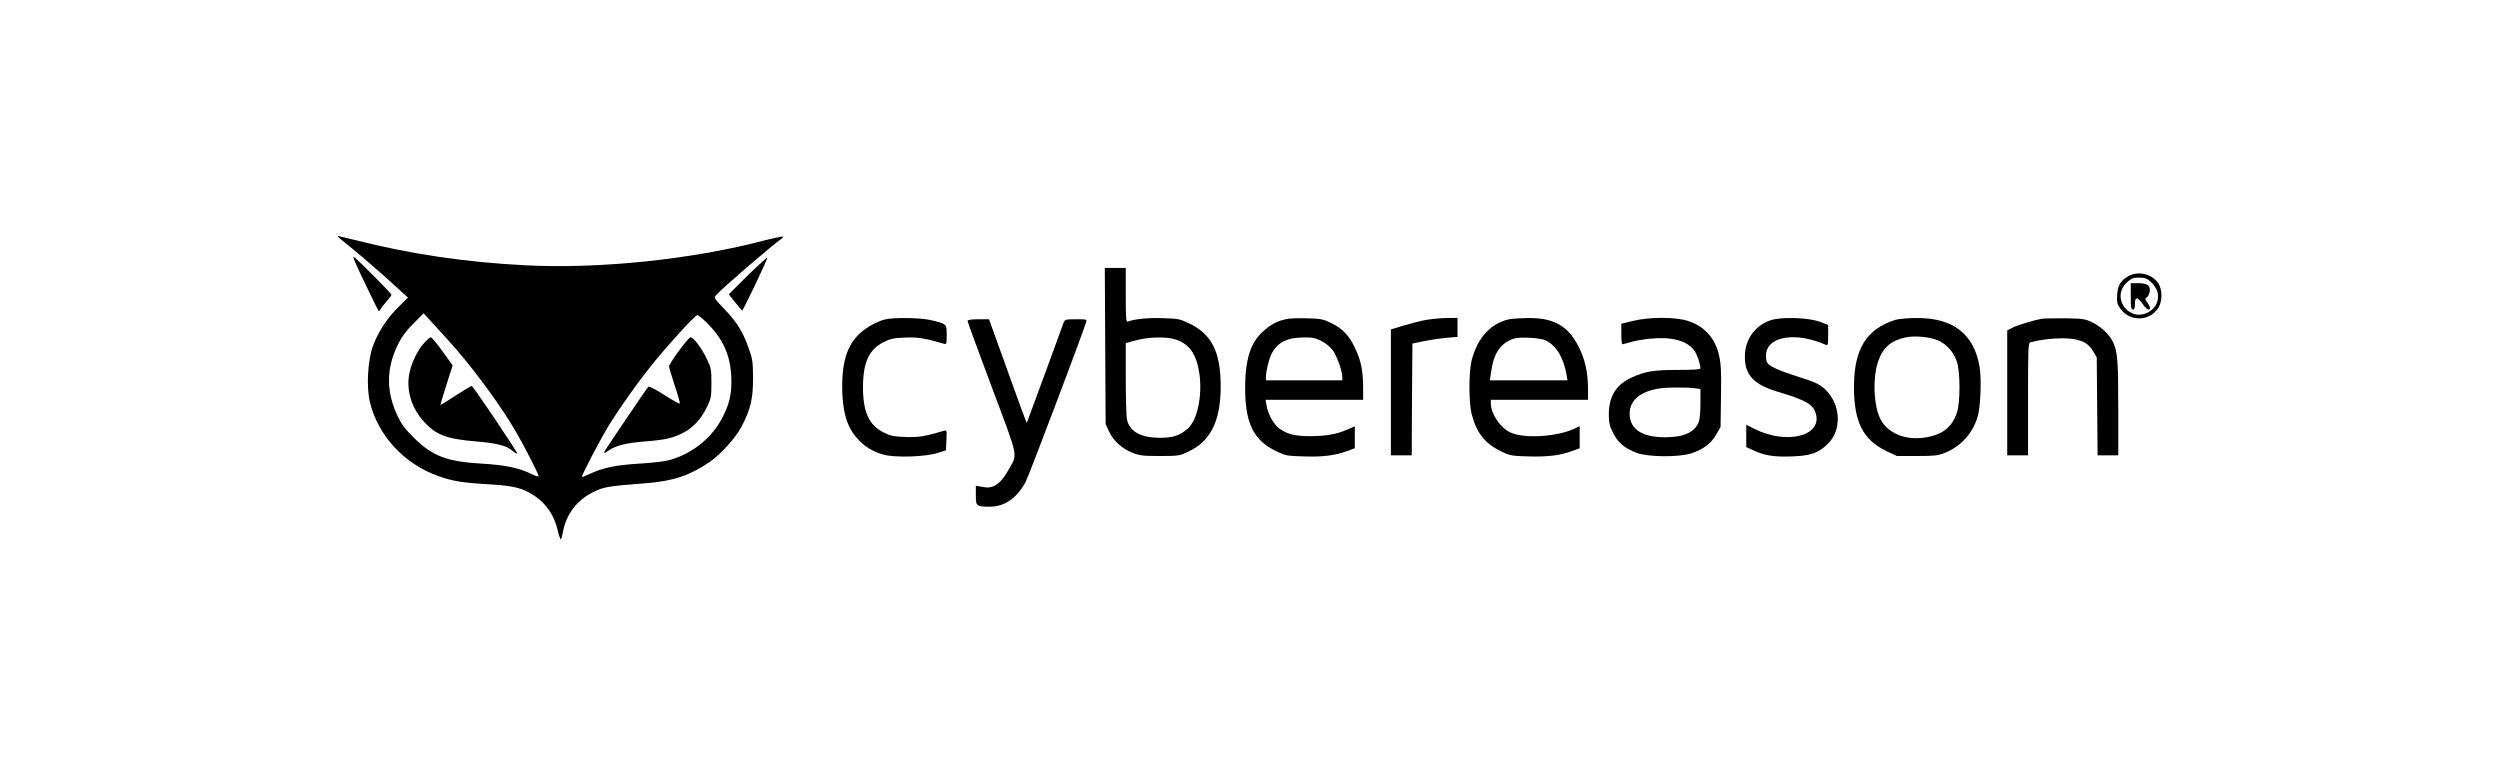
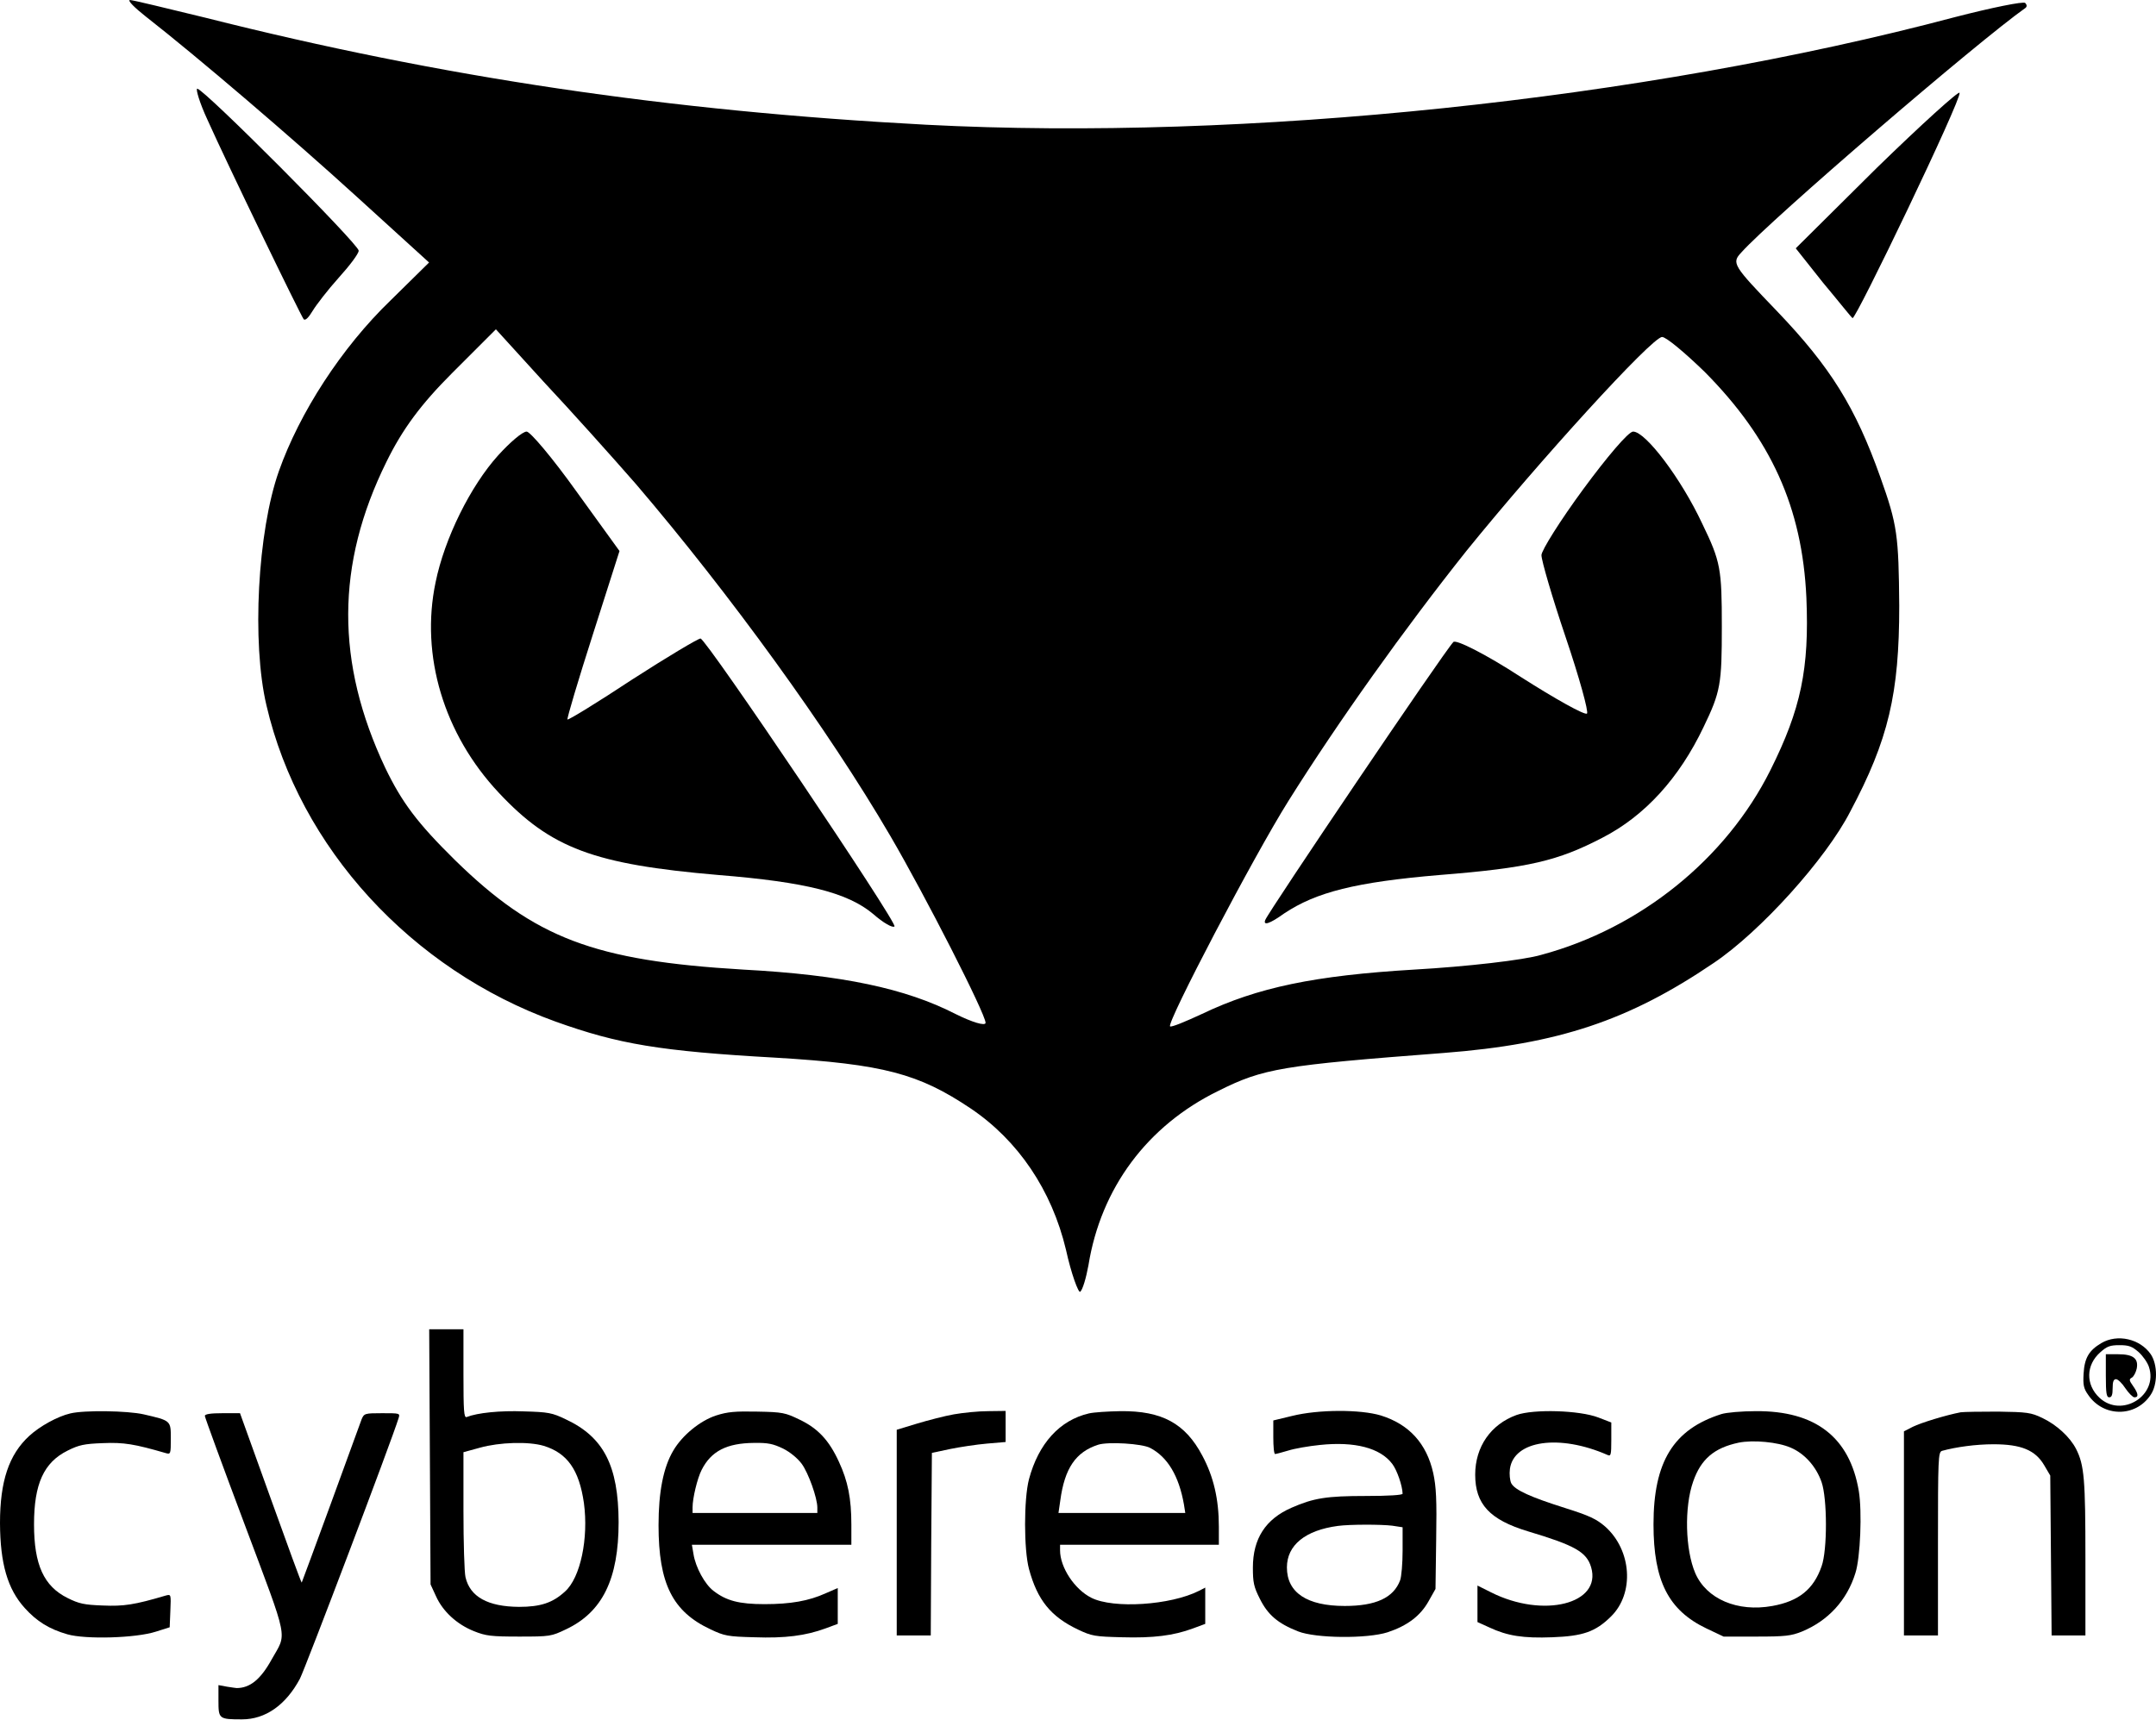
- <svg xmlns="http://www.w3.org/2000/svg" version="1.0" width="1801pt" height="559pt" viewBox="0 0 1801 559" preserveAspectRatio="xMidYMid meet">
-   <g transform="translate(0,559) scale(0.1,-0.1)" fill="#000000" stroke="none">
-     <path d="M2460 3862 c87 -68 245 -203 357 -305 l122 -111 -65 -64 c-83 -80 -154 -190 -189 -289 -36 -102 -46 -290 -21 -396 56 -241 245 -447 489 -535 106 -38 176 -50 372 -61 183 -11 242 -27 330 -86 80 -54 137 -138 161 -239 9 -41 21 -73 24 -71 4 3 10 23 14 45 21 130 99 236 220 295 76 38 107 43 381 64 194 15 313 55 456 152 79 53 190 176 231 256 65 122 83 200 83 348 -1 119 -3 137 -32 218 -42 118 -84 186 -175 281 -74 77 -77 81 -60 99 50 56 400 357 481 414 2 2 2 5 -1 8 -3 3 -57 -8 -119 -24 -527 -140 -1201 -210 -1739 -182 -434 23 -819 80 -1219 181 -66 16 -123 30 -128 30 -4 -1 8 -13 27 -28z m829 -791 c158 -185 325 -415 430 -595 59 -101 161 -301 161 -316 0 -6 -23 1 -51 15 -84 43 -191 66 -359 75 -252 15 -352 53 -487 185 -64 63 -90 98 -118 156 -84 178 -84 344 2 518 27 55 58 97 111 150 l74 74 81 -89 c45 -48 115 -126 156 -173z m1807 190 c112 -113 165 -229 172 -382 5 -120 -9 -188 -61 -292 -75 -150 -220 -267 -387 -312 -30 -9 -127 -20 -215 -25 -168 -10 -265 -30 -359 -75 -28 -13 -52 -23 -54 -21 -6 6 141 287 200 381 84 134 196 291 301 423 123 152 314 362 331 362 7 0 39 -27 72 -59z" />
-     <path d="M3056 3120 c-47 -52 -91 -141 -106 -215 -26 -124 14 -257 107 -356 88 -94 161 -121 371 -139 149 -12 219 -30 262 -66 17 -15 33 -24 36 -21 6 5 -318 486 -328 487 -4 0 -56 -31 -115 -69 -59 -39 -108 -69 -110 -68 -1 2 18 66 43 144 l45 141 -73 101 c-40 56 -78 101 -84 101 -7 0 -28 -18 -48 -40z" />
-     <path d="M4891 3063 c-39 -53 -71 -104 -71 -112 0 -9 18 -71 41 -139 23 -68 39 -126 36 -129 -4 -3 -54 25 -112 62 -60 39 -110 64 -114 59 -17 -18 -312 -455 -318 -470 -4 -10 7 -7 32 11 54 36 121 53 263 65 151 12 200 24 275 63 72 37 130 101 171 187 29 60 31 73 31 170 0 98 -2 110 -33 174 -36 77 -96 156 -117 156 -8 0 -45 -44 -84 -97z" />
-     <path d="M2564 3688 c34 -76 158 -332 163 -338 3 -3 9 4 15 14 6 10 26 36 44 56 19 21 34 41 34 46 0 11 -262 274 -273 274 -3 0 4 -24 17 -52z" />
-     <path d="M5387 3606 l-137 -136 46 -58 c26 -31 48 -59 50 -60 4 -6 185 371 181 381 -1 4 -64 -53 -140 -127z" />
-     <path d="M7962 3098 l3 -563 24 -52 c30 -67 92 -124 167 -154 52 -21 76 -24 199 -24 137 0 142 1 207 32 161 76 232 222 232 473 -1 249 -66 375 -233 453 -60 29 -77 32 -185 35 -103 4 -204 -6 -252 -25 -12 -4 -14 27 -14 191 l0 196 -75 0 -76 0 3 -562z m502 48 c104 -32 156 -106 177 -252 21 -155 -15 -329 -83 -390 -54 -50 -108 -68 -203 -68 -137 1 -216 44 -236 131 -5 21 -9 153 -9 294 l0 257 73 20 c86 24 214 28 281 8z" />
-     <path d="M15330 3599 c-54 -32 -74 -65 -78 -134 -3 -50 0 -66 20 -94 67 -99 209 -100 275 -1 32 46 32 134 1 180 -47 68 -147 91 -218 49z m164 -39 c19 -17 40 -47 46 -66 42 -126 -120 -227 -218 -136 -62 58 -60 145 4 201 29 26 43 31 84 31 41 0 55 -5 84 -30z" />
-     <path d="M15350 3455 c0 -78 3 -95 15 -95 11 0 15 11 15 40 0 29 4 40 15 40 8 0 27 -18 41 -40 15 -22 33 -40 40 -40 20 0 17 17 -6 50 -18 25 -18 30 -5 37 8 5 17 22 21 39 9 45 -15 64 -82 64 l-54 0 0 -95z" />
-     <path d="M6377 3289 c-56 -13 -134 -56 -181 -99 -90 -83 -129 -200 -129 -385 1 -178 33 -290 109 -374 53 -59 108 -93 188 -116 80 -23 302 -17 391 12 l60 19 3 73 c3 73 3 73 -20 67 -139 -41 -185 -48 -278 -44 -82 3 -105 8 -155 33 -105 52 -148 147 -148 325 0 178 43 273 148 325 50 25 73 30 155 33 93 4 140 -4 278 -44 21 -6 22 -4 22 64 0 80 1 79 -120 107 -71 16 -261 19 -323 4z" />
-     <path d="M9224 3280 c-71 -23 -150 -88 -189 -155 -44 -74 -65 -183 -65 -329 0 -258 62 -381 229 -459 61 -29 76 -32 193 -35 136 -5 227 7 314 39 l54 20 0 79 0 79 -53 -23 c-75 -34 -155 -48 -270 -48 -112 0 -168 15 -224 58 -39 29 -80 105 -89 163 l-7 41 352 0 351 0 0 88 c0 116 -15 192 -55 278 -43 94 -92 147 -174 186 -62 30 -74 33 -186 35 -98 2 -131 -1 -181 -17z m295 -146 c32 -16 64 -43 82 -67 30 -41 69 -151 69 -193 l0 -24 -275 0 -275 0 0 25 c0 40 21 128 40 165 42 83 111 118 231 119 62 1 84 -4 128 -25z" />
-     <path d="M10272 3285 c-40 -7 -113 -26 -163 -41 l-89 -27 0 -454 0 -453 75 0 75 0 2 402 3 403 80 17 c44 9 117 20 163 24 l82 7 0 68 0 69 -77 -1 c-43 0 -111 -7 -151 -14z" />
-     <path d="M10867 3289 c-129 -30 -222 -133 -264 -290 -23 -88 -23 -310 0 -396 37 -137 96 -210 216 -267 61 -29 75 -31 194 -34 137 -4 227 7 313 39 l54 20 0 80 0 80 -27 -14 c-126 -64 -378 -80 -475 -31 -74 37 -138 134 -138 209 l0 25 350 0 350 0 0 79 c0 121 -23 221 -73 314 -75 142 -178 198 -361 196 -56 -1 -118 -5 -139 -10z m270 -152 c77 -40 127 -124 149 -249 l6 -38 -279 0 -280 0 8 55 c19 142 68 214 167 246 44 14 193 5 229 -14z" />
-     <path d="M11763 3278 l-83 -20 0 -74 c0 -41 3 -74 8 -74 4 0 30 7 57 15 28 9 91 20 141 25 153 16 265 -13 318 -83 21 -27 45 -96 46 -132 0 -6 -61 -10 -162 -10 -173 0 -230 -9 -328 -52 -114 -50 -170 -136 -170 -264 0 -65 4 -85 31 -138 35 -70 79 -108 168 -143 78 -31 305 -33 395 -4 87 29 144 72 180 136 l31 55 3 218 c3 176 0 233 -13 293 -29 130 -106 215 -231 254 -90 27 -274 27 -391 -2z m441 -484 l46 -7 0 -103 c0 -56 -5 -115 -11 -131 -29 -77 -107 -113 -244 -113 -167 0 -255 59 -255 170 0 98 81 164 225 183 52 7 190 7 239 1z" />
-     <path d="M12752 3282 c-113 -41 -182 -140 -182 -263 0 -130 64 -199 233 -250 207 -62 258 -91 278 -158 48 -162 -211 -227 -441 -111 l-60 30 0 -80 0 -81 53 -24 c79 -37 149 -48 277 -43 135 5 190 24 258 91 105 102 92 293 -25 397 -38 33 -69 48 -177 82 -152 48 -221 79 -237 109 -6 12 -9 40 -6 63 17 126 218 155 430 62 15 -7 17 -1 17 67 l0 76 -57 22 c-83 32 -285 38 -361 11z" />
-     <path d="M13655 3286 c-211 -67 -299 -210 -299 -486 0 -250 66 -379 233 -459 l76 -36 145 0 c127 0 152 3 200 22 116 48 199 138 236 258 22 68 30 272 15 362 -40 237 -191 354 -454 352 -62 0 -130 -6 -152 -13z m306 -148 c61 -26 112 -83 136 -152 25 -72 26 -299 0 -371 -35 -101 -100 -154 -217 -175 -154 -28 -291 31 -340 145 -44 103 -49 291 -9 404 34 98 92 148 200 171 64 13 173 3 230 -22z" />
-     <path d="M14710 3294 c-63 -12 -175 -46 -211 -64 l-39 -20 0 -450 0 -450 75 0 75 0 0 404 c0 377 1 405 18 410 62 17 149 29 227 29 122 0 184 -26 223 -92 l27 -46 3 -352 3 -353 74 0 75 0 0 340 c0 348 -5 411 -41 482 -27 53 -86 107 -149 137 -50 24 -67 26 -195 28 -77 0 -151 -1 -165 -3z" />
-     <path d="M6970 3278 c0 -6 79 -222 176 -480 197 -526 186 -473 119 -593 -49 -89 -96 -127 -155 -127 -3 0 -22 3 -42 6 l-38 7 0 -69 c0 -80 2 -82 104 -82 103 0 193 63 255 179 23 44 405 1051 435 1149 7 22 6 22 -72 22 -77 0 -80 -1 -91 -27 -6 -16 -67 -183 -136 -373 -69 -189 -127 -345 -128 -347 -2 -1 -63 166 -137 372 l-135 375 -77 0 c-53 0 -78 -4 -78 -12z" />
+ <svg xmlns="http://www.w3.org/2000/svg" version="1.0" width="950.413pt" height="758.146pt" viewBox="0 0 950.413 758.146" preserveAspectRatio="xMidYMid meet" id="svg40">
+   <defs id="defs44" />
+   <g id="g935" transform="translate(-606.7,393.1455)">
+     <g id="g915" transform="matrix(2.606926,0,0,2.606926,29.66961,-836.3229)">
+       <path d="m 246,172.8 c 8.7,6.8 24.5,20.3 35.7,30.5 l 12.2,11.1 -6.5,6.4 c -8.3,8 -15.4,19 -18.9,28.9 -3.6,10.2 -4.6,29 -2.1,39.6 5.6,24.1 24.5,44.7 48.9,53.5 10.6,3.8 17.6,5 37.2,6.1 18.3,1.1 24.2,2.7 33,8.6 8,5.4 13.7,13.8 16.1,23.9 0.9,4.1 2.1,7.3 2.4,7.1 0.4,-0.3 1,-2.3 1.4,-4.5 2.1,-13 9.9,-23.6 22,-29.5 7.6,-3.8 10.7,-4.3 38.1,-6.4 19.4,-1.5 31.3,-5.5 45.6,-15.2 7.9,-5.3 19,-17.6 23.1,-25.6 6.5,-12.2 8.3,-20 8.3,-34.8 -0.1,-11.9 -0.3,-13.7 -3.2,-21.8 -4.2,-11.8 -8.4,-18.6 -17.5,-28.1 -7.4,-7.7 -7.7,-8.1 -6,-9.9 5,-5.6 40,-35.7 48.1,-41.4 0.2,-0.2 0.2,-0.5 -0.1,-0.8 -0.3,-0.3 -5.7,0.8 -11.9,2.4 -52.7,14 -120.1,21 -173.9,18.2 -43.4,-2.3 -81.9,-8 -121.9,-18.1 -6.6,-1.6 -12.3,-3 -12.8,-3 -0.4,0.1 0.8,1.3 2.7,2.8 z m 82.9,79.1 c 15.8,18.5 32.5,41.5 43,59.5 5.9,10.1 16.1,30.1 16.1,31.6 0,0.6 -2.3,-0.1 -5.1,-1.5 -8.4,-4.3 -19.1,-6.6 -35.9,-7.5 -25.2,-1.5 -35.2,-5.3 -48.7,-18.5 -6.4,-6.3 -9,-9.8 -11.8,-15.6 -8.4,-17.8 -8.4,-34.4 0.2,-51.8 2.7,-5.5 5.8,-9.7 11.1,-15 l 7.4,-7.4 8.1,8.9 c 4.5,4.8 11.5,12.6 15.6,17.3 z m 180.7,-19 c 11.2,11.3 16.5,22.9 17.2,38.2 0.5,12 -0.9,18.8 -6.1,29.2 -7.5,15 -22,26.7 -38.7,31.2 -3,0.9 -12.7,2 -21.5,2.5 -16.8,1 -26.5,3 -35.9,7.5 -2.8,1.3 -5.2,2.3 -5.4,2.1 -0.6,-0.6 14.1,-28.7 20,-38.1 8.4,-13.4 19.6,-29.1 30.1,-42.3 12.3,-15.2 31.4,-36.2 33.1,-36.2 0.7,0 3.9,2.7 7.2,5.9 z" id="path4" style="fill:#000000;stroke:none;stroke-width:0.1" />
+       <path d="m 305.6,247 c -4.7,5.2 -9.1,14.1 -10.6,21.5 -2.6,12.4 1.4,25.7 10.7,35.6 8.8,9.4 16.1,12.1 37.1,13.9 14.9,1.2 21.9,3 26.2,6.6 1.7,1.5 3.3,2.4 3.6,2.1 0.6,-0.5 -31.8,-48.6 -32.8,-48.7 -0.4,0 -5.6,3.1 -11.5,6.9 -5.9,3.9 -10.8,6.9 -11,6.8 -0.1,-0.2 1.8,-6.6 4.3,-14.4 l 4.5,-14.1 -7.3,-10.1 c -4,-5.6 -7.8,-10.1 -8.4,-10.1 -0.7,0 -2.8,1.8 -4.8,4 z" id="path6" style="fill:#000000;stroke:none;stroke-width:0.1" />
+       <path d="m 489.1,252.7 c -3.9,5.3 -7.1,10.4 -7.1,11.2 0,0.9 1.8,7.1 4.1,13.9 2.3,6.8 3.9,12.6 3.6,12.9 -0.4,0.3 -5.4,-2.5 -11.2,-6.2 -6,-3.9 -11,-6.4 -11.4,-5.9 -1.7,1.8 -31.2,45.5 -31.8,47 -0.4,1 0.7,0.7 3.2,-1.1 5.4,-3.6 12.1,-5.3 26.3,-6.5 15.1,-1.2 20,-2.4 27.5,-6.3 7.2,-3.7 13,-10.1 17.1,-18.7 2.9,-6 3.1,-7.3 3.1,-17 0,-9.8 -0.2,-11 -3.3,-17.4 -3.6,-7.7 -9.6,-15.6 -11.7,-15.6 -0.8,0 -4.5,4.4 -8.4,9.7 z" id="path8" style="fill:#000000;stroke:none;stroke-width:0.1" />
+       <path d="m 256.4,190.2 c 3.4,7.6 15.8,33.2 16.3,33.8 0.3,0.3 0.9,-0.4 1.5,-1.4 0.6,-1 2.6,-3.6 4.4,-5.6 1.9,-2.1 3.4,-4.1 3.4,-4.6 0,-1.1 -26.2,-27.4 -27.3,-27.4 -0.3,0 0.4,2.4 1.7,5.2 z" id="path10" style="fill:#000000;stroke:none;stroke-width:0.1" />
+       <path d="M 538.7,198.4 525,212 l 4.6,5.8 c 2.6,3.1 4.8,5.9 5,6 0.4,0.6 18.5,-37.1 18.1,-38.1 -0.1,-0.4 -6.4,5.3 -14,12.7 z" id="path12" style="fill:#000000;stroke:none;stroke-width:0.1" />
+     </g>
+     <g id="g908">
+       <path d="m 796.2,249.2 0.3,56.3 2.4,5.2 c 3,6.7 9.2,12.4 16.7,15.4 5.2,2.1 7.6,2.4 19.9,2.4 13.7,0 14.2,-0.1 20.7,-3.2 16.1,-7.6 23.2,-22.2 23.2,-47.3 -0.1,-24.9 -6.6,-37.5 -23.3,-45.3 -6,-2.9 -7.7,-3.2 -18.5,-3.5 -10.3,-0.4 -20.4,0.6 -25.2,2.5 -1.2,0.4 -1.4,-2.7 -1.4,-19.1 V 193 h -7.5 -7.6 z m 50.2,-4.8 c 10.4,3.2 15.6,10.6 17.7,25.2 2.1,15.5 -1.5,32.9 -8.3,39 -5.4,5 -10.8,6.8 -20.3,6.8 -13.7,-0.1 -21.6,-4.4 -23.6,-13.1 -0.5,-2.1 -0.9,-15.3 -0.9,-29.4 v -25.7 l 7.3,-2 c 8.6,-2.4 21.4,-2.8 28.1,-0.8 z" id="path14" style="fill:#000000;stroke:none;stroke-width:0.1" />
+       <path id="path18" style="fill:#000000;stroke:none;stroke-width:0.1" d="m 1535,213.5 c 0,7.8 0.3,9.5 1.5,9.5 1.1,0 1.5,-1.1 1.5,-4 0,-2.9 0.4,-4 1.5,-4 0.8,0 2.7,1.8 4.1,4 1.5,2.2 3.3,4 4,4 2,0 1.7,-1.7 -0.6,-5 -1.8,-2.5 -1.8,-3 -0.5,-3.7 0.8,-0.5 1.7,-2.2 2.1,-3.9 0.9,-4.5 -1.5,-6.4 -8.2,-6.4 h -5.4 z m -2,-14.4 c -5.4,3.2 -7.4,6.5 -7.8,13.4 -0.3,5 0,6.6 2,9.4 6.7,9.9 20.9,10 27.5,0.1 3.2,-4.6 3.2,-13.4 0.1,-18 -4.7,-6.8 -14.7,-9.1 -21.8,-4.9 z m 16.4,3.9 c 1.9,1.7 4,4.7 4.6,6.6 4.2,12.6 -12,22.7 -21.8,13.6 -6.2,-5.8 -6,-14.5 0.4,-20.1 2.9,-2.6 4.3,-3.1 8.4,-3.1 4.1,0 5.5,0.5 8.4,3 z" />
+       <path d="m 637.7,230.1 c -5.6,1.3 -13.4,5.6 -18.1,9.9 -9,8.3 -12.9,20 -12.9,38.5 0.1,17.8 3.3,29 10.9,37.4 5.3,5.9 10.8,9.3 18.8,11.6 8,2.3 30.2,1.7 39.1,-1.2 l 6,-1.9 0.3,-7.3 c 0.3,-7.3 0.3,-7.3 -2,-6.7 -13.9,4.1 -18.5,4.8 -27.8,4.4 -8.2,-0.3 -10.5,-0.8 -15.5,-3.3 -10.5,-5.2 -14.8,-14.7 -14.8,-32.5 0,-17.8 4.3,-27.3 14.8,-32.5 5,-2.5 7.3,-3 15.5,-3.3 9.3,-0.4 14,0.4 27.8,4.4 2.1,0.6 2.2,0.4 2.2,-6.4 0,-8 0.1,-7.9 -12,-10.7 -7.1,-1.6 -26.1,-1.9 -32.3,-0.4 z" id="path20" style="fill:#000000;stroke:none;stroke-width:0.1" />
+       <path d="m 922.4,231 c -7.1,2.3 -15,8.8 -18.9,15.5 -4.4,7.4 -6.5,18.3 -6.5,32.9 0,25.8 6.2,38.1 22.9,45.9 6.1,2.9 7.6,3.2 19.3,3.5 13.6,0.5 22.7,-0.7 31.4,-3.9 l 5.4,-2 v -7.9 -7.9 l -5.3,2.3 c -7.5,3.4 -15.5,4.8 -27,4.8 -11.2,0 -16.8,-1.5 -22.4,-5.8 -3.9,-2.9 -8,-10.5 -8.9,-16.3 l -0.7,-4.1 h 35.2 35.1 v -8.8 c 0,-11.6 -1.5,-19.2 -5.5,-27.8 -4.3,-9.4 -9.2,-14.7 -17.4,-18.6 -6.2,-3 -7.4,-3.3 -18.6,-3.5 -9.8,-0.2 -13.1,0.1 -18.1,1.7 z m 29.5,14.6 c 3.2,1.6 6.4,4.3 8.2,6.7 3,4.1 6.9,15.1 6.9,19.3 V 274 H 939.5 912 v -2.5 c 0,-4 2.1,-12.8 4,-16.5 4.2,-8.3 11.1,-11.8 23.1,-11.9 6.2,-0.1 8.4,0.4 12.8,2.5 z" id="path22" style="fill:#000000;stroke:none;stroke-width:0.1" />
+       <path d="m 1027.2,230.5 c -4,0.7 -11.3,2.6 -16.3,4.1 l -8.9,2.7 v 45.4 45.3 h 7.5 7.5 l 0.2,-40.2 0.3,-40.3 8,-1.7 c 4.4,-0.9 11.7,-2 16.3,-2.4 l 8.2,-0.7 v -6.8 -6.9 l -7.7,0.1 c -4.3,0 -11.1,0.7 -15.1,1.4 z" id="path24" style="fill:#000000;stroke:none;stroke-width:0.1" />
+       <path d="m 1086.7,230.1 c -12.9,3 -22.2,13.3 -26.4,29 -2.3,8.8 -2.3,31 0,39.6 3.7,13.7 9.6,21 21.6,26.7 6.1,2.9 7.5,3.1 19.4,3.4 13.7,0.4 22.7,-0.7 31.3,-3.9 l 5.4,-2 v -8 -8 l -2.7,1.4 c -12.6,6.4 -37.8,8 -47.5,3.1 -7.4,-3.7 -13.8,-13.4 -13.8,-20.9 V 288 h 35 35 v -7.9 c 0,-12.1 -2.3,-22.1 -7.3,-31.4 -7.5,-14.2 -17.8,-19.8 -36.1,-19.6 -5.6,0.1 -11.8,0.5 -13.9,1 z m 27,15.2 c 7.7,4 12.7,12.4 14.9,24.9 l 0.6,3.8 h -27.9 -28 l 0.8,-5.5 c 1.9,-14.2 6.8,-21.4 16.7,-24.6 4.4,-1.4 19.3,-0.5 22.9,1.4 z" id="path26" style="fill:#000000;stroke:none;stroke-width:0.1" />
+       <path d="m 1176.3,231.2 -8.3,2 v 7.4 c 0,4.1 0.3,7.4 0.8,7.4 0.4,0 3,-0.7 5.7,-1.5 2.8,-0.9 9.1,-2 14.1,-2.5 15.3,-1.6 26.5,1.3 31.8,8.3 2.1,2.7 4.5,9.6 4.6,13.2 0,0.6 -6.1,1 -16.2,1 -17.3,0 -23,0.9 -32.8,5.2 -11.4,5 -17,13.6 -17,26.4 0,6.5 0.4,8.5 3.1,13.8 3.5,7 7.9,10.8 16.8,14.3 7.8,3.1 30.5,3.3 39.5,0.4 8.7,-2.9 14.4,-7.2 18,-13.6 l 3.1,-5.5 0.3,-21.8 c 0.3,-17.6 0,-23.3 -1.3,-29.3 -2.9,-13 -10.6,-21.5 -23.1,-25.4 -9,-2.7 -27.4,-2.7 -39.1,0.2 z m 44.1,48.4 4.6,0.7 v 10.3 c 0,5.6 -0.5,11.5 -1.1,13.1 -2.9,7.7 -10.7,11.3 -24.4,11.3 -16.7,0 -25.5,-5.9 -25.5,-17 0,-9.8 8.1,-16.4 22.5,-18.3 5.2,-0.7 19,-0.7 23.9,-0.1 z" id="path28" style="fill:#000000;stroke:none;stroke-width:0.1" />
+       <path d="m 1275.2,230.8 c -11.3,4.1 -18.2,14 -18.2,26.3 0,13 6.4,19.9 23.3,25 20.7,6.2 25.8,9.1 27.8,15.8 4.8,16.2 -21.1,22.7 -44.1,11.1 l -6,-3 v 8 8.1 l 5.3,2.4 c 7.9,3.7 14.9,4.8 27.7,4.3 13.5,-0.5 19,-2.4 25.8,-9.1 10.5,-10.2 9.2,-29.3 -2.5,-39.7 -3.8,-3.3 -6.9,-4.8 -17.7,-8.2 -15.2,-4.8 -22.1,-7.9 -23.7,-10.9 -0.6,-1.2 -0.9,-4 -0.6,-6.3 1.7,-12.6 21.8,-15.5 43,-6.2 1.5,0.7 1.7,0.1 1.7,-6.7 v -7.6 l -5.7,-2.2 c -8.3,-3.2 -28.5,-3.8 -36.1,-1.1 z" id="path30" style="fill:#000000;stroke:none;stroke-width:0.1" />
+       <path d="m 1365.5,230.4 c -21.1,6.7 -29.9,21 -29.9,48.6 0,25 6.6,37.9 23.3,45.9 l 7.6,3.6 h 14.5 c 12.7,0 15.2,-0.3 20,-2.2 11.6,-4.8 19.9,-13.8 23.6,-25.8 2.2,-6.8 3,-27.2 1.5,-36.2 -4,-23.7 -19.1,-35.4 -45.4,-35.2 -6.2,0 -13,0.6 -15.2,1.3 z m 30.6,14.8 c 6.1,2.6 11.2,8.3 13.6,15.2 2.5,7.2 2.6,29.9 0,37.1 -3.5,10.1 -10,15.4 -21.7,17.5 -15.4,2.8 -29.1,-3.1 -34,-14.5 -4.4,-10.3 -4.9,-29.1 -0.9,-40.4 3.4,-9.8 9.2,-14.8 20,-17.1 6.4,-1.3 17.3,-0.3 23,2.2 z" id="path32" style="fill:#000000;stroke:none;stroke-width:0.1" />
+       <path d="m 1471,229.6 c -6.3,1.2 -17.5,4.6 -21.1,6.4 l -3.9,2 v 45 45 h 7.5 7.5 v -40.4 c 0,-37.7 0.1,-40.5 1.8,-41 6.2,-1.7 14.9,-2.9 22.7,-2.9 12.2,0 18.4,2.6 22.3,9.2 l 2.7,4.6 0.3,35.2 0.3,35.3 h 7.4 7.5 v -34 c 0,-34.8 -0.5,-41.1 -4.1,-48.2 -2.7,-5.3 -8.6,-10.7 -14.9,-13.7 -5,-2.4 -6.7,-2.6 -19.5,-2.8 -7.7,0 -15.1,0.1 -16.5,0.3 z" id="path34" style="fill:#000000;stroke:none;stroke-width:0.1" />
+       <path d="m 697,231.2 c 0,0.6 7.9,22.2 17.6,48 19.7,52.6 18.6,47.3 11.9,59.3 -4.9,8.9 -9.6,12.7 -15.5,12.7 -0.3,0 -2.2,-0.3 -4.2,-0.6 l -3.8,-0.7 v 6.9 c 0,8 0.2,8.2 10.4,8.2 10.3,0 19.3,-6.3 25.5,-17.9 2.3,-4.4 40.5,-105.1 43.5,-114.9 0.7,-2.2 0.6,-2.2 -7.2,-2.2 -7.7,0 -8,0.1 -9.1,2.7 -0.6,1.6 -6.7,18.3 -13.6,37.3 -6.9,18.9 -12.7,34.5 -12.8,34.7 -0.2,0.1 -6.3,-16.6 -13.7,-37.2 L 712.5,230 h -7.7 c -5.3,0 -7.8,0.4 -7.8,1.2 z" id="path36" style="fill:#000000;stroke:none;stroke-width:0.1" />
+     </g>
  </g>
</svg>
